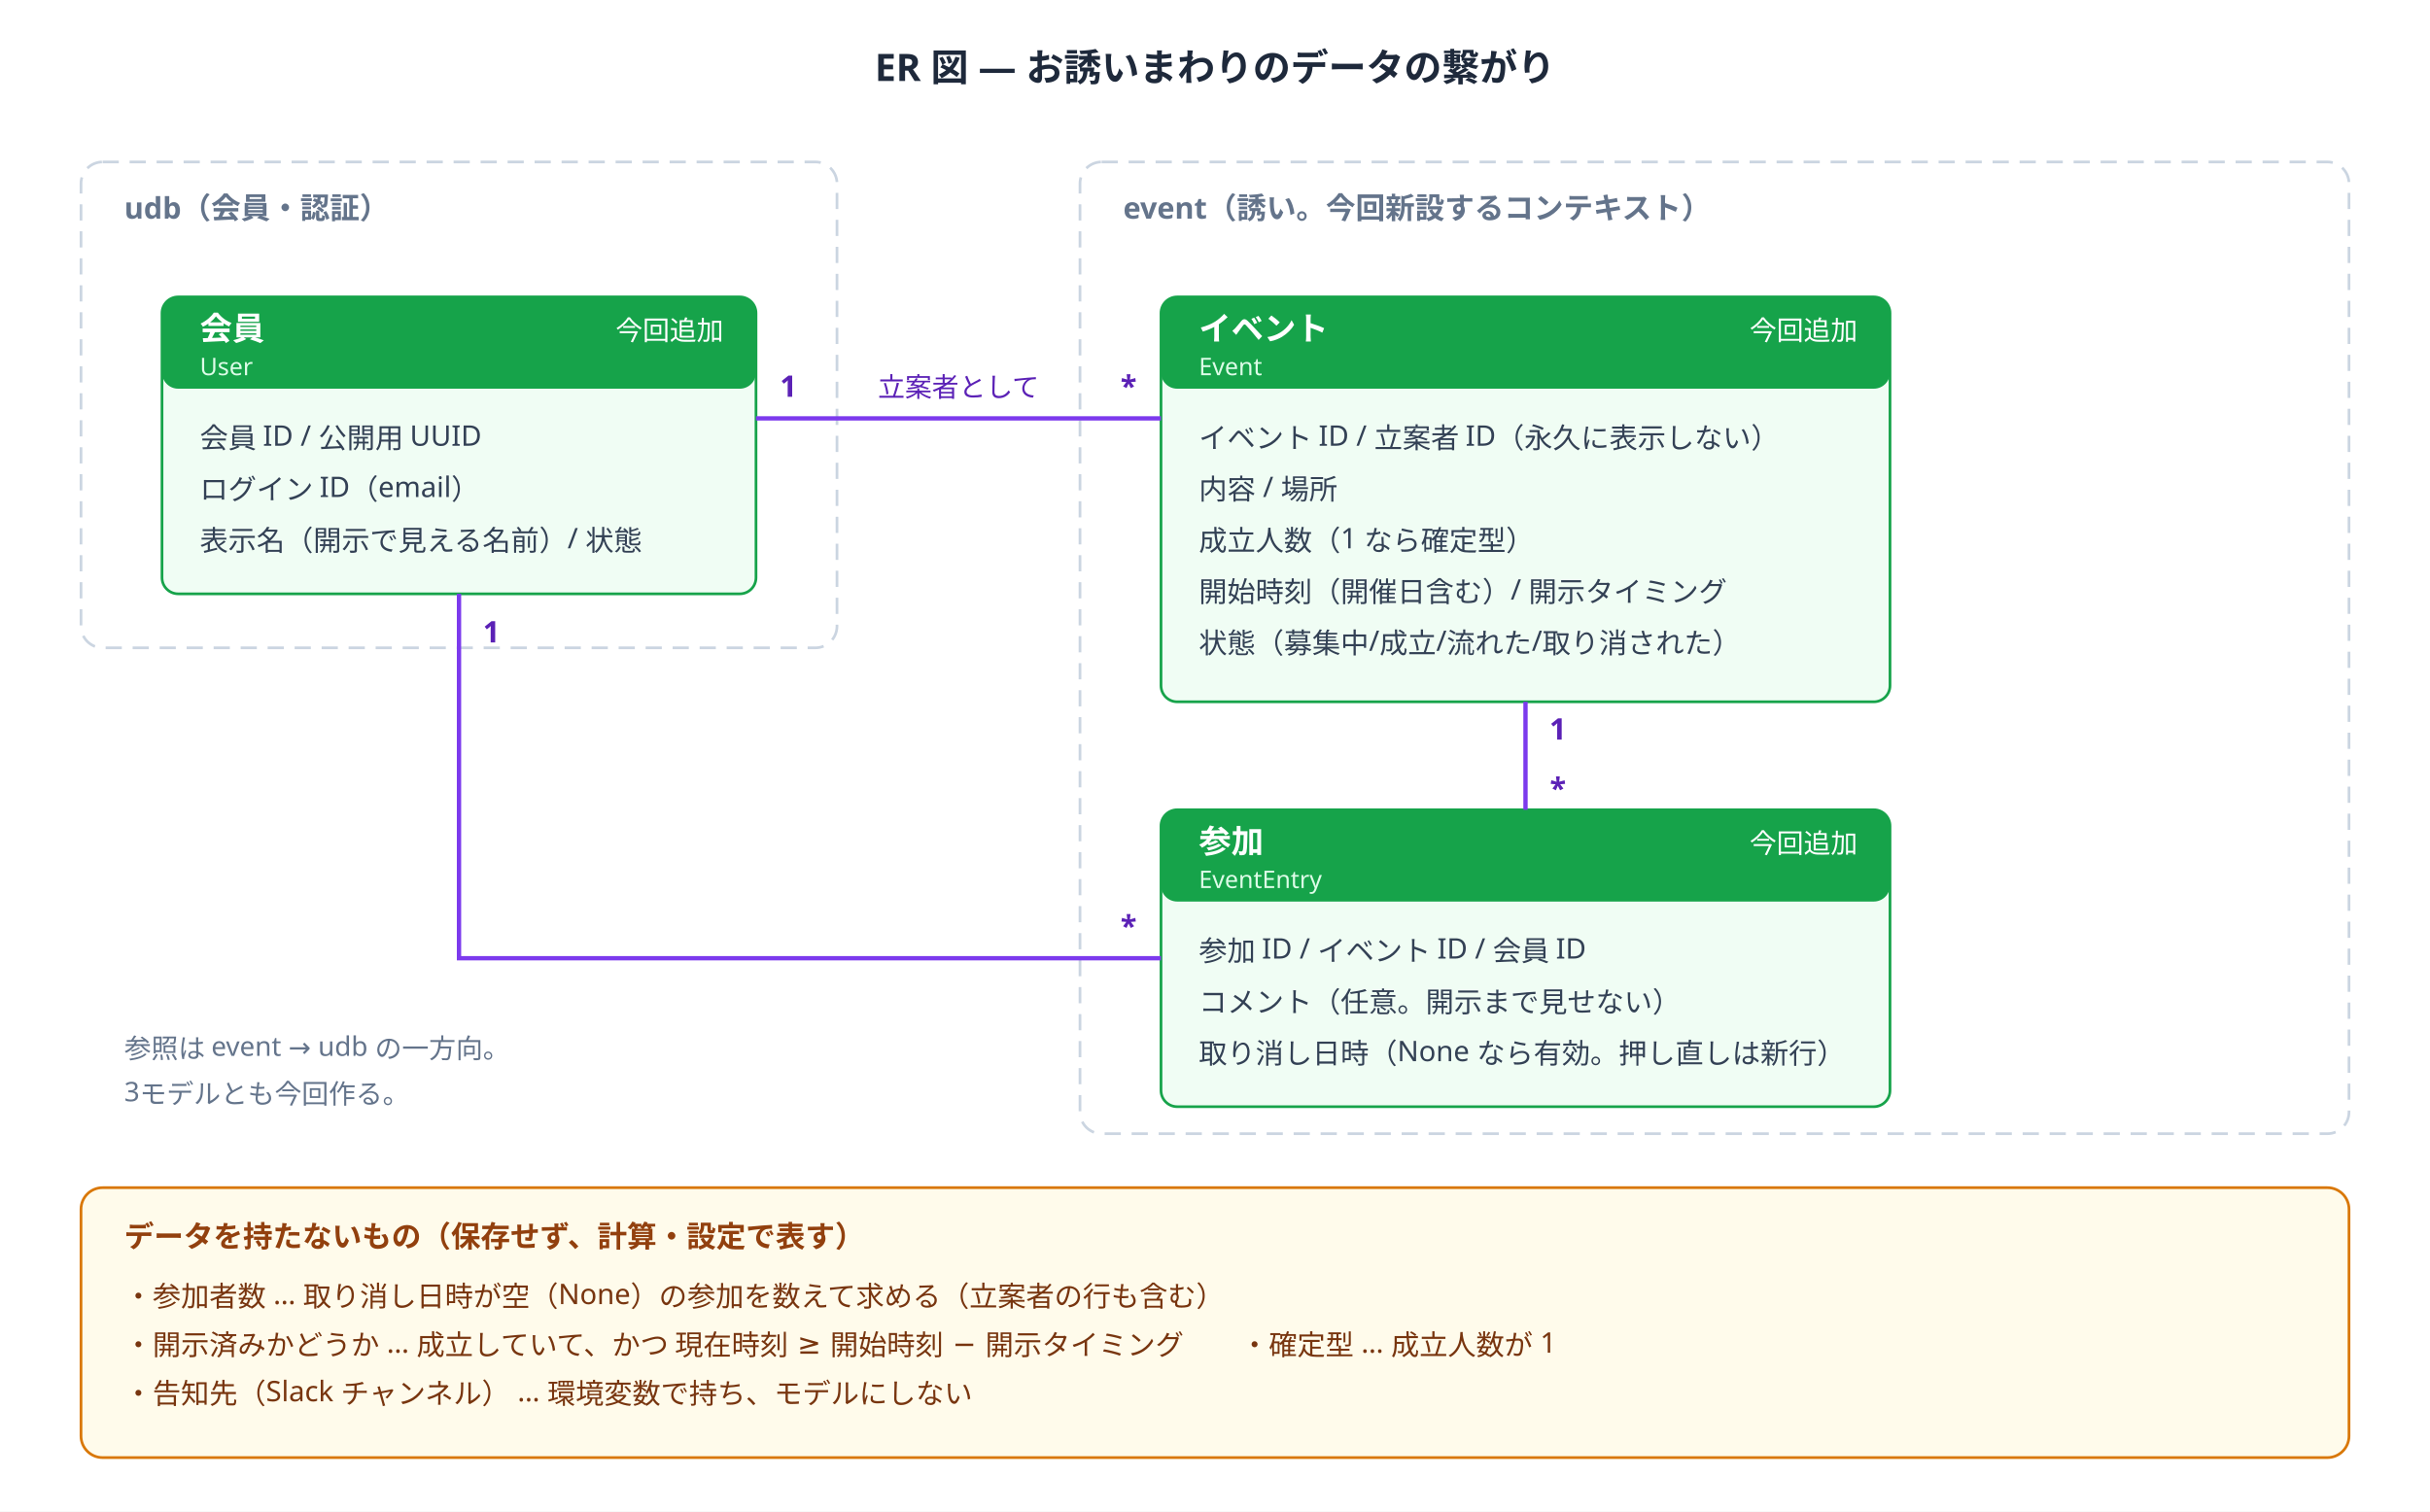
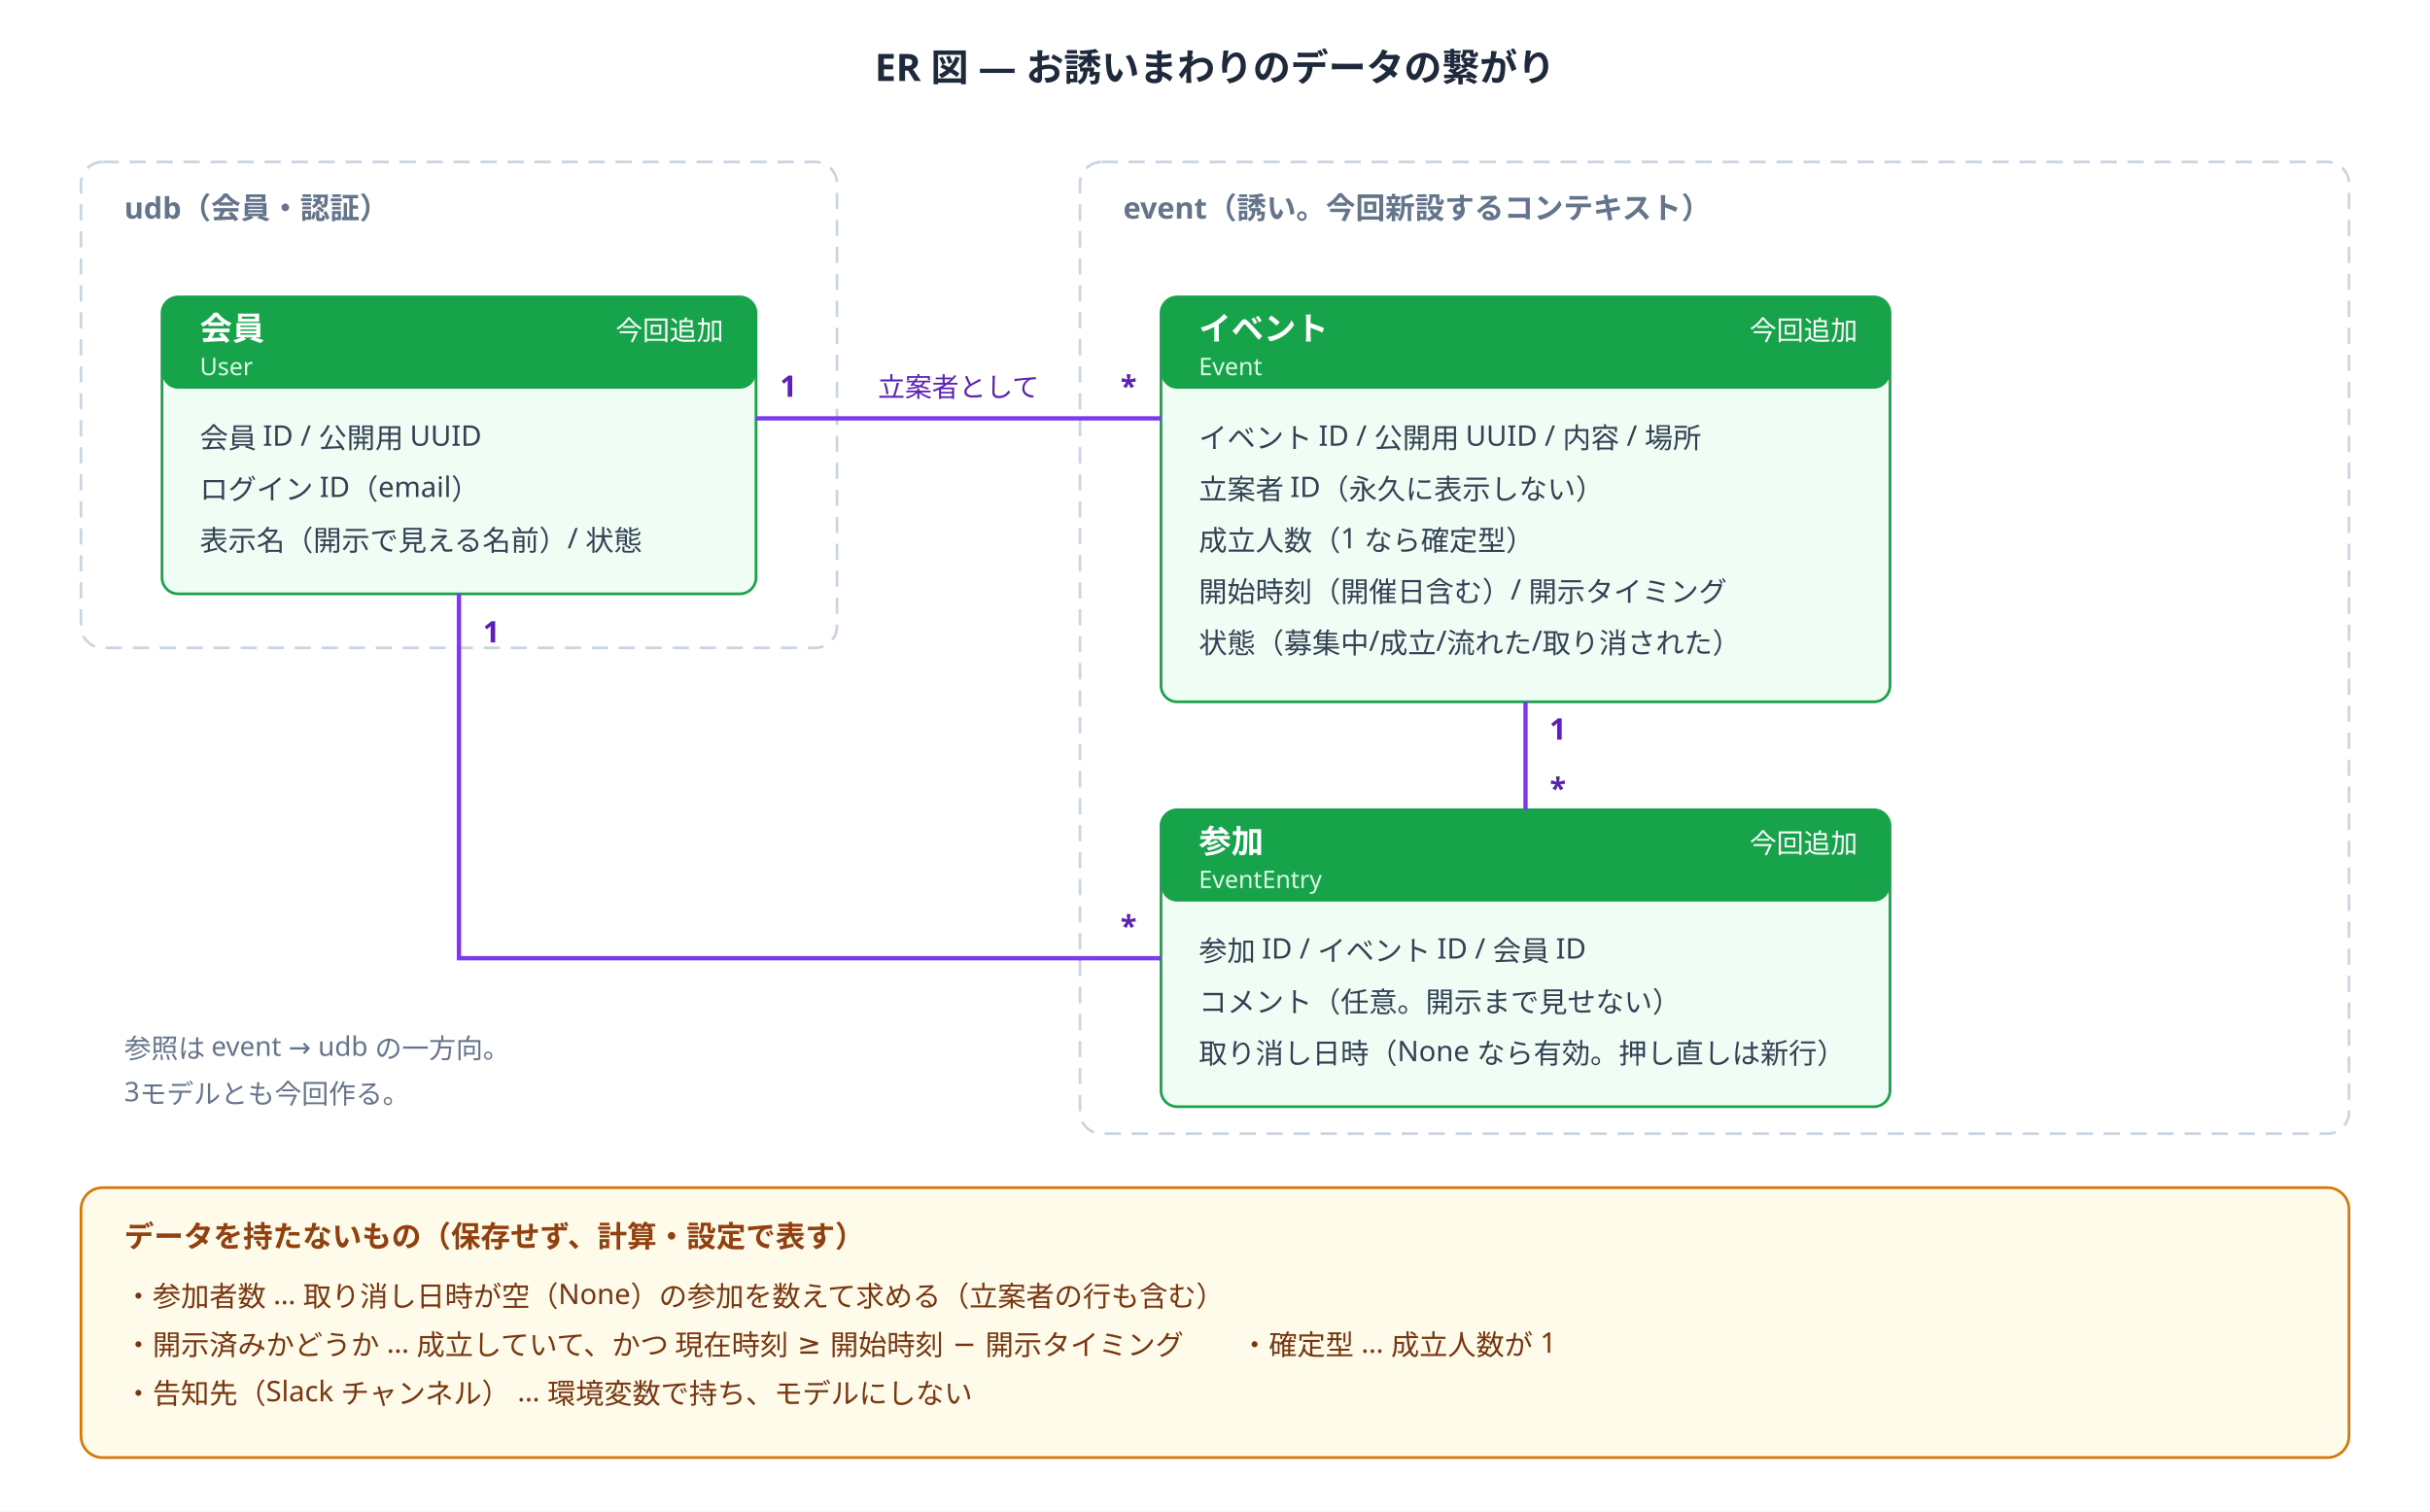
<svg xmlns="http://www.w3.org/2000/svg" viewBox="0 0 900 560" width="900" font-family="sans-serif" font-size="14">
  <rect x="0" y="0" width="900" height="560" fill="#ffffff" />
  <text x="450" y="30" text-anchor="middle" font-weight="bold" fill="#1e293b">ER 図 — お誘いまわりのデータの繋がり</text>
  <rect x="30" y="60" width="280" height="180" rx="8" fill="none" stroke="#cbd5e1" stroke-dasharray="6 4" />
  <text x="46" y="81" font-size="11" font-weight="bold" fill="#64748b">udb（会員・認証）</text>
  <rect x="60" y="110" width="220" height="110" rx="6" fill="#f0fdf4" stroke="#16a34a" />
  <rect x="60" y="110" width="220" height="34" rx="6" fill="#16a34a" />
  <text x="74" y="126" font-size="12" font-weight="bold" fill="#ffffff">会員</text>
  <text x="74" y="139" font-size="9" fill="#dcfce7">User</text>
  <text x="268" y="126" text-anchor="end" font-size="10" fill="#ffffff">今回追加</text>
  <text x="74" y="166" font-size="10.5" fill="#334155">会員 ID / 公開用 UUID</text>
  <text x="74" y="185" font-size="10.5" fill="#334155">ログイン ID（email）</text>
  <text x="74" y="204" font-size="10.5" fill="#334155">表示名（開示で見える名前）/ 状態</text>
  <rect x="400" y="60" width="470" height="360" rx="8" fill="none" stroke="#cbd5e1" stroke-dasharray="6 4" />
  <text x="416" y="81" font-size="11" font-weight="bold" fill="#64748b">event（誘い。今回新設するコンテキスト）</text>
  <rect x="430" y="110" width="270" height="150" rx="6" fill="#f0fdf4" stroke="#16a34a" />
  <rect x="430" y="110" width="270" height="34" rx="6" fill="#16a34a" />
  <text x="444" y="126" font-size="12" font-weight="bold" fill="#ffffff">イベント</text>
  <text x="444" y="139" font-size="9" fill="#dcfce7">Event</text>
  <text x="688" y="126" text-anchor="end" font-size="10" fill="#ffffff">今回追加</text>
-   <text x="444" y="166" font-size="10.5" fill="#334155">イベント ID / 立案者 ID（永久に表示しない）</text>
-   <text x="444" y="185" font-size="10.5" fill="#334155">内容 / 場所</text>
+   <text x="444" y="166" font-size="10.5" fill="#334155">イベント ID / 公開用 UUID / 内容 / 場所</text>
+   <text x="444" y="185" font-size="10.5" fill="#334155">立案者 ID（永久に表示しない）</text>
  <text x="444" y="204" font-size="10.5" fill="#334155">成立人数（1 なら確定型）</text>
  <text x="444" y="223" font-size="10.5" fill="#334155">開始時刻（開催日含む）/ 開示タイミング</text>
  <text x="444" y="242" font-size="10.5" fill="#334155">状態（募集中/成立/流れた/取り消された）</text>
  <rect x="430" y="300" width="270" height="110" rx="6" fill="#f0fdf4" stroke="#16a34a" />
  <rect x="430" y="300" width="270" height="34" rx="6" fill="#16a34a" />
  <text x="444" y="316" font-size="12" font-weight="bold" fill="#ffffff">参加</text>
  <text x="444" y="329" font-size="9" fill="#dcfce7">EventEntry</text>
  <text x="688" y="316" text-anchor="end" font-size="10" fill="#ffffff">今回追加</text>
  <text x="444" y="356" font-size="10.5" fill="#334155">参加 ID / イベント ID / 会員 ID</text>
  <text x="444" y="375" font-size="10.5" fill="#334155">コメント（任意。開示まで見せない）</text>
  <text x="444" y="394" font-size="10.5" fill="#334155">取り消し日時（None なら有効。押し直しは新行）</text>
  <path d="M280,155 H430" fill="none" stroke="#7c3aed" stroke-width="1.6" />
  <text x="292" y="147" text-anchor="middle" font-size="11" font-weight="bold" fill="#5b21b6">1</text>
  <text x="418" y="147" text-anchor="middle" font-size="11" font-weight="bold" fill="#5b21b6">*</text>
  <text x="355" y="147" text-anchor="middle" font-size="10" fill="#5b21b6">立案者として</text>
  <path d="M170,220 V355 H430" fill="none" stroke="#7c3aed" stroke-width="1.6" />
  <text x="182" y="238" text-anchor="middle" font-size="11" font-weight="bold" fill="#5b21b6">1</text>
  <text x="418" y="347" text-anchor="middle" font-size="11" font-weight="bold" fill="#5b21b6">*</text>
  <path d="M565,260 V300" fill="none" stroke="#7c3aed" stroke-width="1.6" />
  <text x="577" y="274" text-anchor="middle" font-size="11" font-weight="bold" fill="#5b21b6">1</text>
  <text x="577" y="296" text-anchor="middle" font-size="11" font-weight="bold" fill="#5b21b6">*</text>
  <rect x="30" y="440" width="840" height="100" rx="8" fill="#fffbeb" stroke="#d97706" />
  <text x="46" y="462" font-size="11" font-weight="bold" fill="#92400e">データを持たないもの（保存せず、計算・設定で表す）</text>
  <text x="46" y="484" font-size="10.5" fill="#78350f">・参加者数 … 取り消し日時が空（None）の参加を数えて求める（立案者の行も含む）</text>
  <text x="46" y="502" font-size="10.5" fill="#78350f">・開示済みかどうか … 成立していて、かつ 現在時刻 ≥ 開始時刻 − 開示タイミング　　・確定型 … 成立人数が 1</text>
  <text x="46" y="520" font-size="10.5" fill="#78350f">・告知先（Slack チャンネル） … 環境変数で持ち、モデルにしない</text>
  <text x="46" y="392" font-size="10" fill="#64748b">参照は event → udb の一方向。</text>
  <text x="46" y="408" font-size="10" fill="#64748b">3モデルとも今回作る。</text>
</svg>
